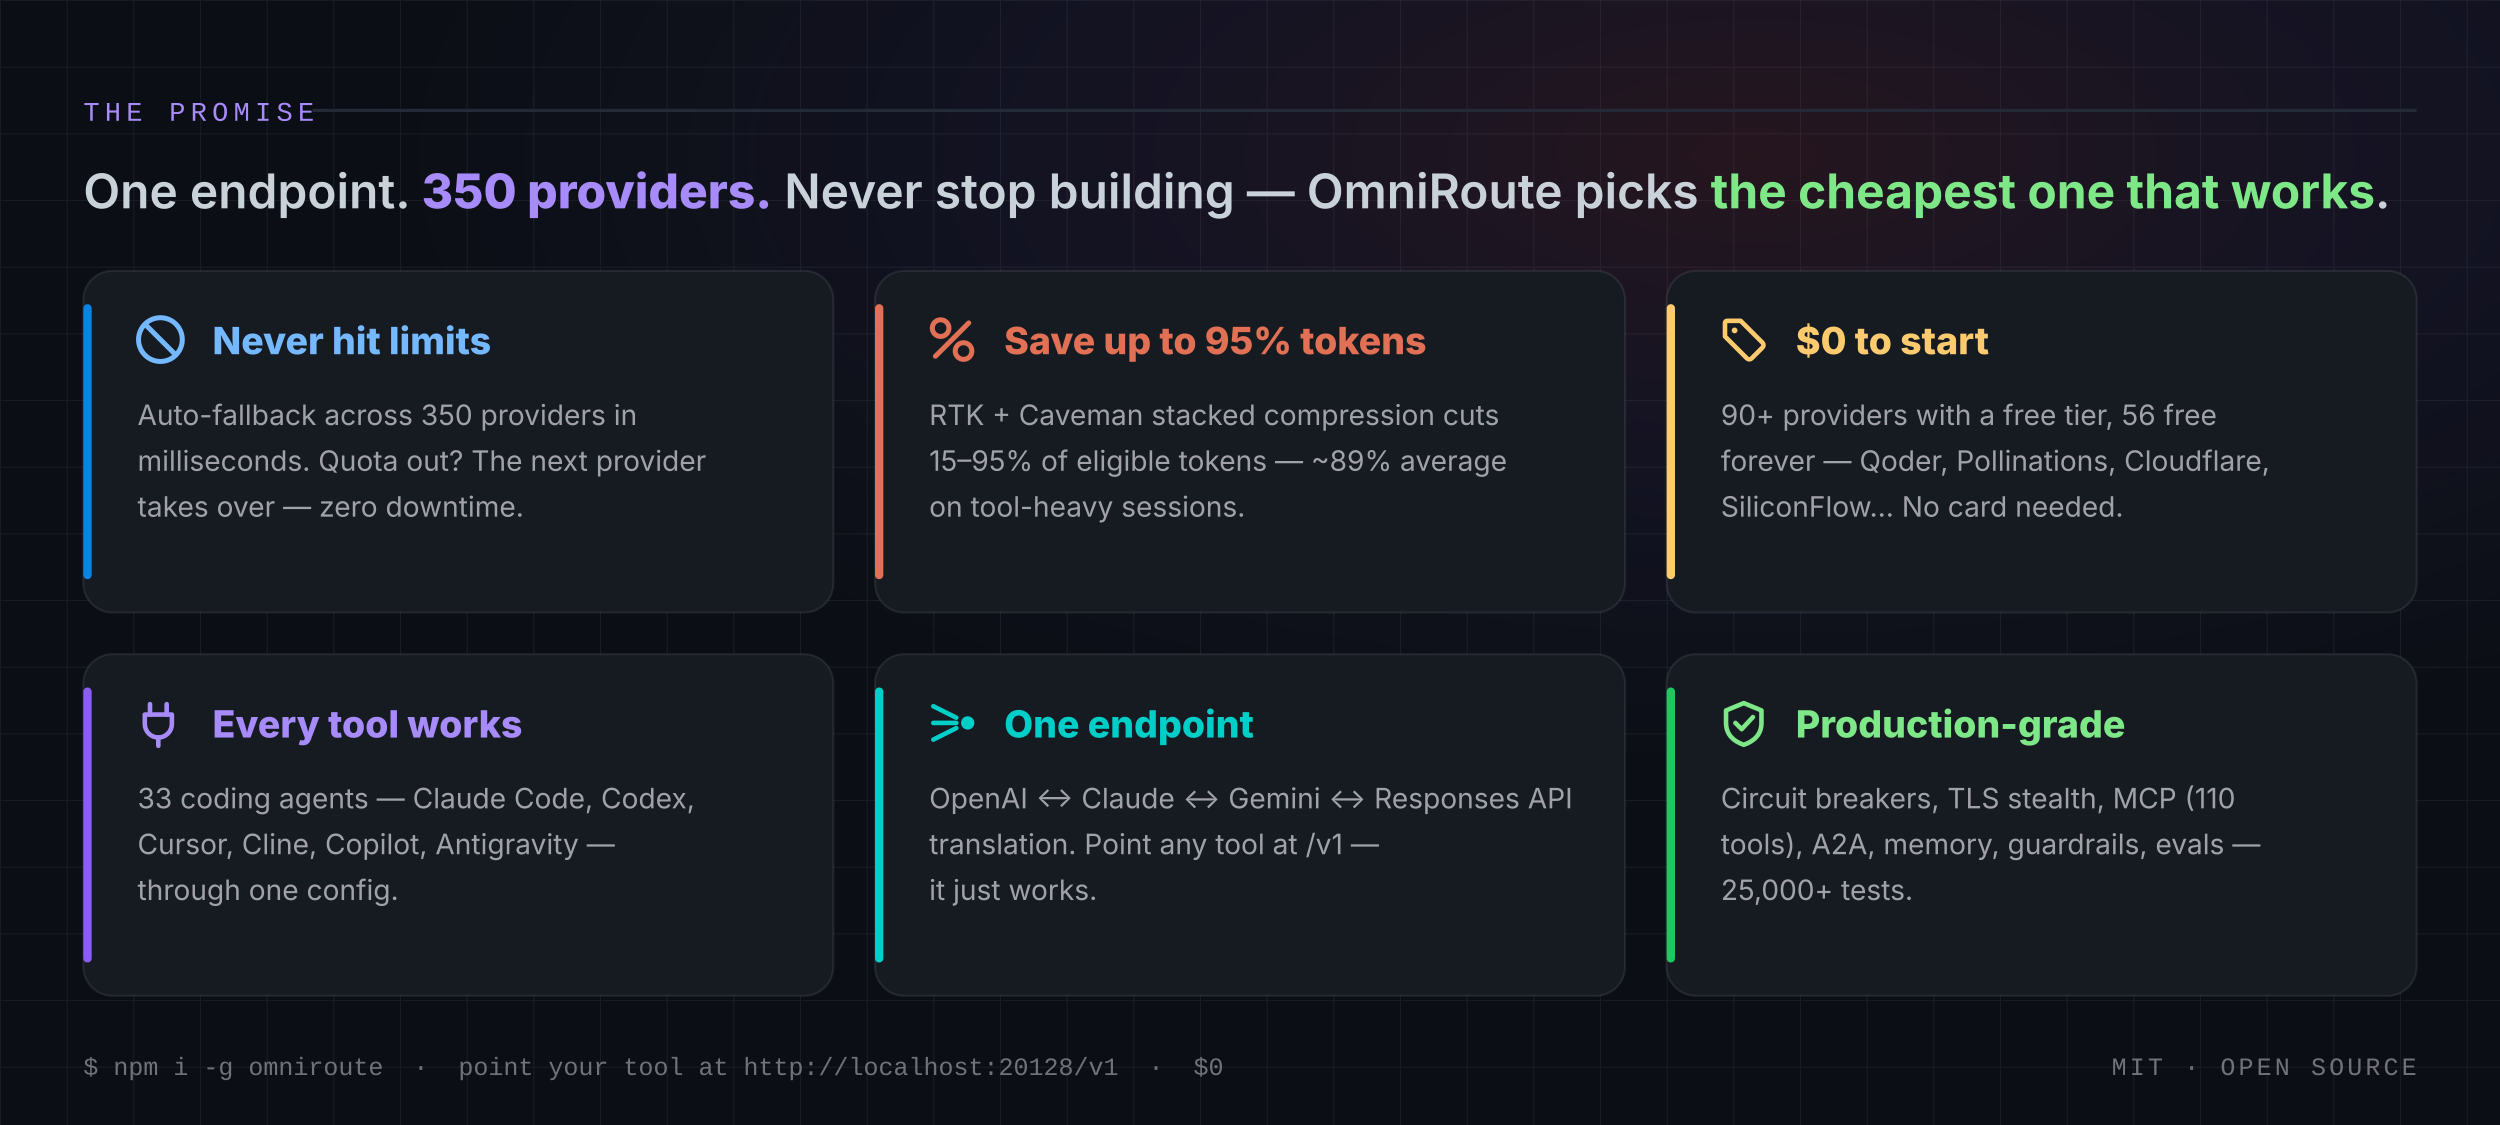
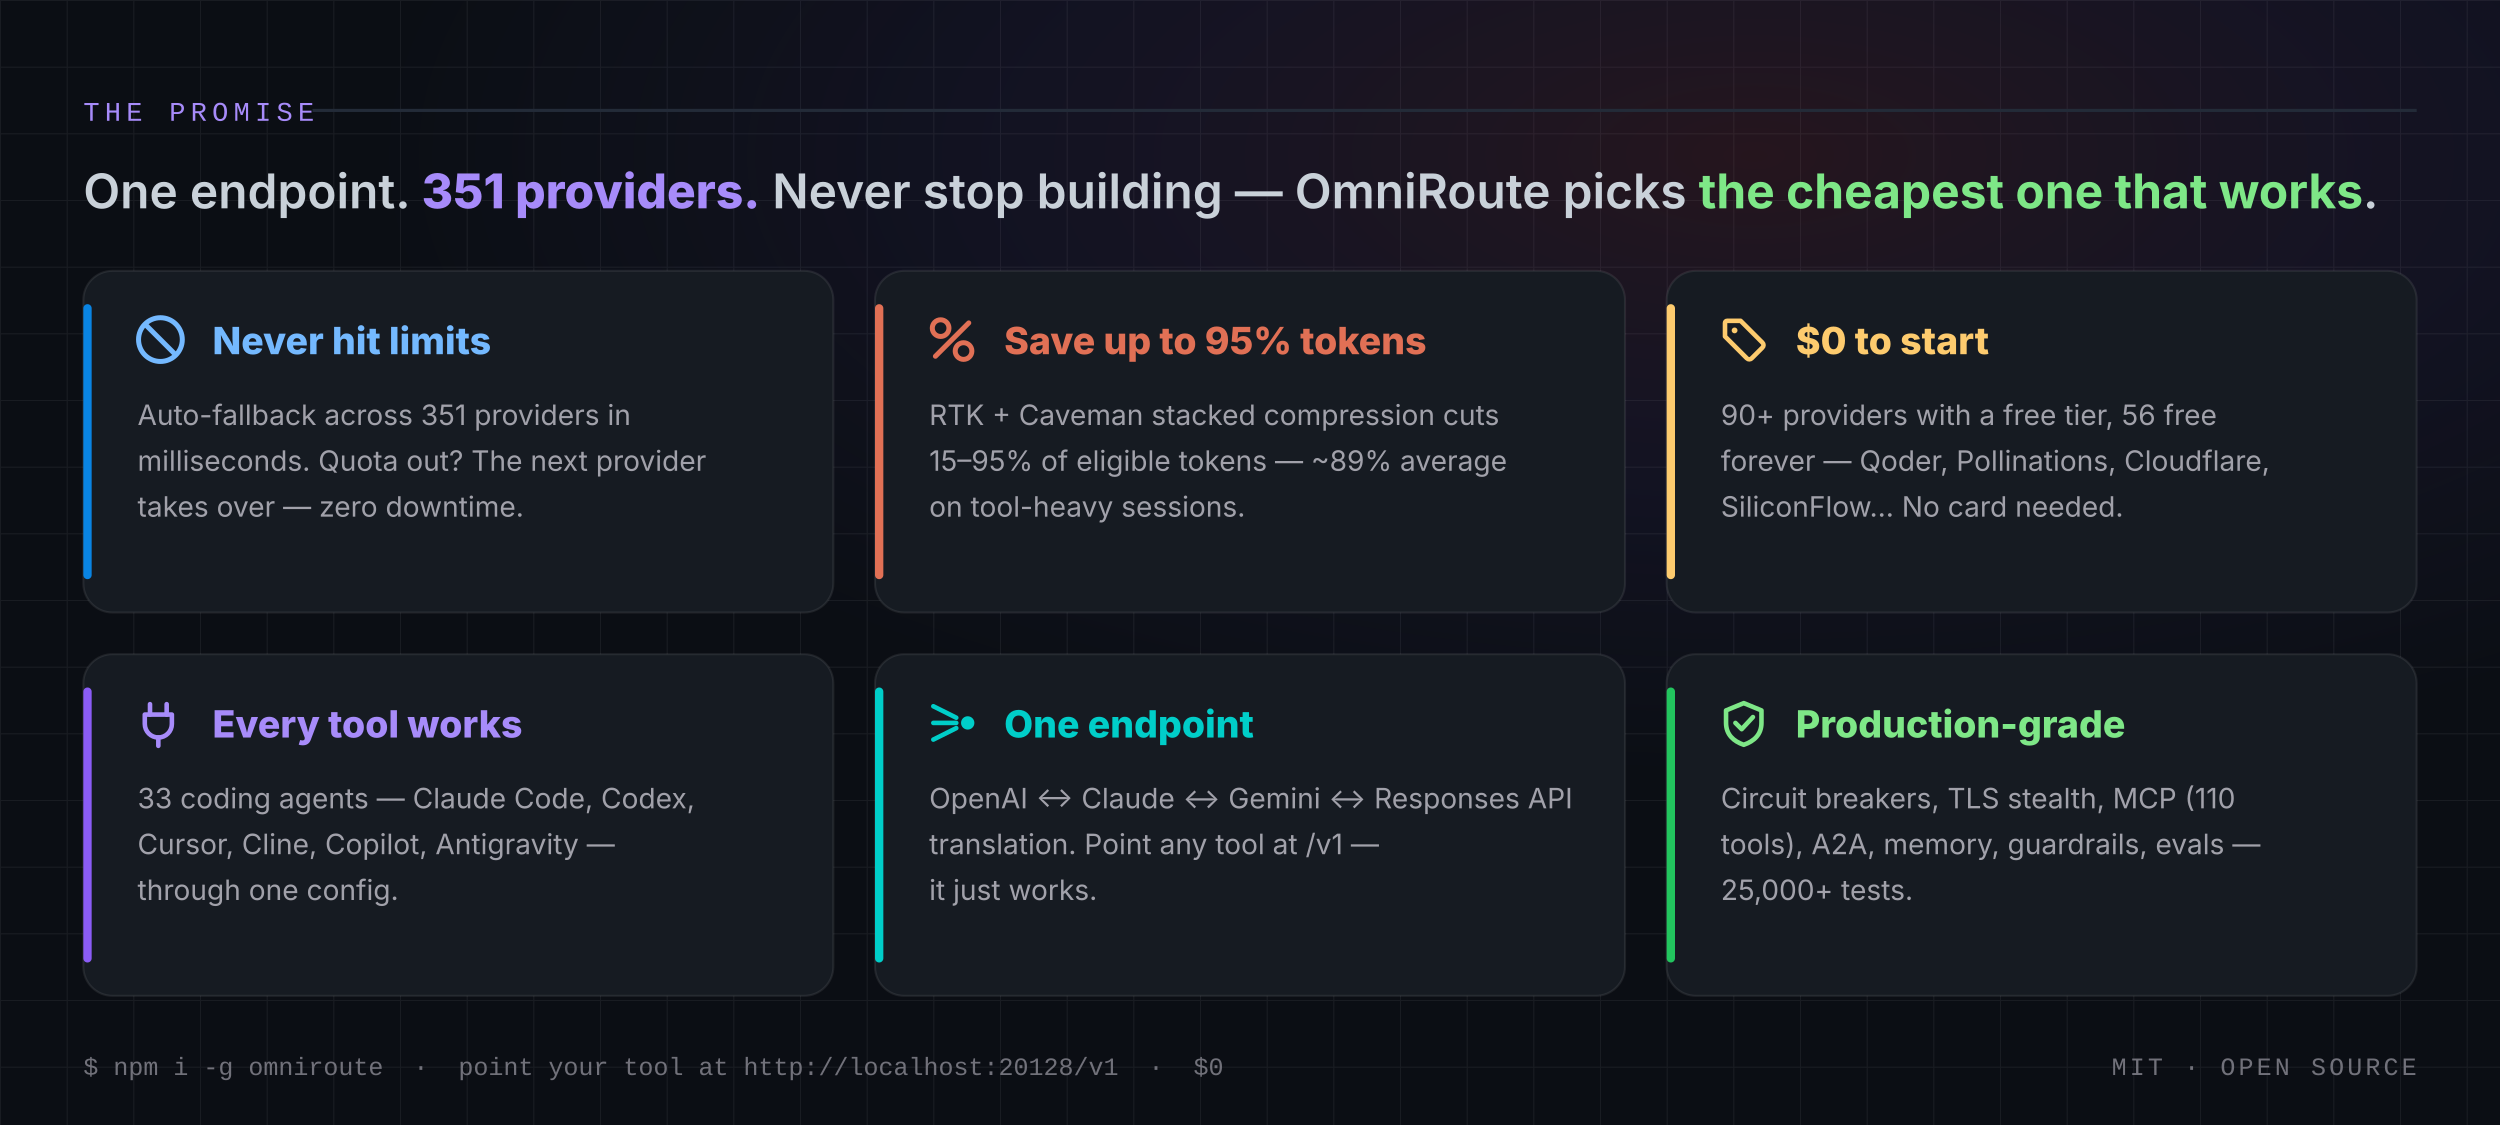
- <svg xmlns="http://www.w3.org/2000/svg" viewBox="0 0 1200 540" role="img" aria-label="The OmniRoute promise: one endpoint, 350 providers — never stop building, OmniRoute picks the cheapest one that works. Six pillars. Never hit limits: auto-fallback across 350 providers in milliseconds, quota out means the next provider takes over with zero downtime. Save up to 95 percent of tokens: RTK plus Caveman stacked compression cuts 15 to 95 percent of eligible tokens, about 89 percent average on tool-heavy sessions. Zero dollars to start: 90+ providers with a free tier, 56 free forever — Qoder, Pollinations, Cloudflare, SiliconFlow — no card needed. Every tool works: 33 coding agents including Claude Code, Codex, Cursor, Cline, Copilot and Antigravity through one config. One endpoint: OpenAI, Claude, Gemini and Responses API translation — point any tool at /v1 and it just works. Production-grade: circuit breakers, TLS stealth, MCP with 110 tools, A2A, memory, guardrails, evals — 25,000+ tests.">
+ <svg xmlns="http://www.w3.org/2000/svg" viewBox="0 0 1200 540" role="img" aria-label="The OmniRoute promise: one endpoint, 351 providers — never stop building, OmniRoute picks the cheapest one that works. Six pillars. Never hit limits: auto-fallback across 351 providers in milliseconds, quota out means the next provider takes over with zero downtime. Save up to 95 percent of tokens: RTK plus Caveman stacked compression cuts 15 to 95 percent of eligible tokens, about 89 percent average on tool-heavy sessions. Zero dollars to start: 90+ providers with a free tier, 56 free forever — Qoder, Pollinations, Cloudflare, SiliconFlow — no card needed. Every tool works: 33 coding agents including Claude Code, Codex, Cursor, Cline, Copilot and Antigravity through one config. One endpoint: OpenAI, Claude, Gemini and Responses API translation — point any tool at /v1 and it just works. Production-grade: circuit breakers, TLS stealth, MCP with 110 tools, A2A, memory, guardrails, evals — 25,000+ tests.">
  <defs>
    <pattern id="gridPaperP" width="32" height="32" patternUnits="userSpaceOnUse">
      <path d="M 32 0 L 0 0 0 32" fill="none" stroke="#ffffff" stroke-opacity="0.06" stroke-width="1" />
    </pattern>
    <radialGradient id="bgGlowP" cx="70%" cy="14%" r="55%">
      <stop offset="0%" stop-color="#e54d5e" stop-opacity="0.12" />
      <stop offset="55%" stop-color="#8b5cf6" stop-opacity="0.06" />
      <stop offset="100%" stop-color="#6366f1" stop-opacity="0" />
    </radialGradient>
  </defs>
  <rect width="1200" height="540" fill="#0b0e14" />
  <rect width="1200" height="540" fill="url(#gridPaperP)" />
  <rect width="1200" height="540" fill="url(#bgGlowP)" />
  <g>
    <text x="40" y="58" font-family="Consolas, 'Courier New', monospace" font-size="13" letter-spacing="2.5" fill="#a78bfa">THE PROMISE</text>
    <line x1="150" y1="53" x2="1160" y2="53" stroke="#232b38" stroke-width="1.5" />
  </g>
  <g>
-     <text x="40" y="100" font-family="Inter, 'Segoe UI', Arial, Helvetica, system-ui, sans-serif" font-size="23" font-weight="600" fill="#c9d1d9">One endpoint. <tspan fill="#a78bfa" font-weight="800">350 providers.</tspan> Never stop building — OmniRoute picks <tspan fill="#7ee787" font-weight="700">the cheapest one that works</tspan>.</text>
+     <text x="40" y="100" font-family="Inter, 'Segoe UI', Arial, Helvetica, system-ui, sans-serif" font-size="23" font-weight="600" fill="#c9d1d9">One endpoint. <tspan fill="#a78bfa" font-weight="800">351 providers.</tspan> Never stop building — OmniRoute picks <tspan fill="#7ee787" font-weight="700">the cheapest one that works</tspan>.</text>
  </g>
  <g font-family="Inter, 'Segoe UI', Arial, Helvetica, system-ui, sans-serif">
    <g>
      <rect x="40" y="130" width="360" height="164" rx="14" fill="#161b22" stroke="#ffffff" stroke-opacity="0.08" stroke-width="1" />
      <rect x="40" y="130" width="360" height="164" rx="14" fill="none" stroke="#74b9ff" stroke-width="1.5" opacity="0">
        <animate attributeName="opacity" values="0;0.9;0;0" keyTimes="0;0.055;0.12;1" dur="12s" begin="3s" repeatCount="indefinite" />
      </rect>
      <rect x="40" y="146" width="4" height="132" rx="2" fill="#0984e3" />
      <g transform="translate(66,152)" stroke="#74b9ff" stroke-width="2.4" fill="none" stroke-linecap="round">
        <circle cx="11" cy="11" r="10.5" />
        <line x1="3.9" y1="3.9" x2="18.1" y2="18.1" />
      </g>
      <text x="102" y="170" font-size="18" font-weight="800" fill="#74b9ff">Never hit limits</text>
-       <text x="66" y="204" font-size="13.5" fill="#a1a1aa">Auto-fallback across 350 providers in</text>
+       <text x="66" y="204" font-size="13.5" fill="#a1a1aa">Auto-fallback across 351 providers in</text>
      <text x="66" y="226" font-size="13.5" fill="#a1a1aa">milliseconds. Quota out? The next provider</text>
      <text x="66" y="248" font-size="13.5" fill="#a1a1aa">takes over — zero downtime.</text>
    </g>
    <g>
      <rect x="420" y="130" width="360" height="164" rx="14" fill="#161b22" stroke="#ffffff" stroke-opacity="0.08" stroke-width="1" />
      <rect x="420" y="130" width="360" height="164" rx="14" fill="none" stroke="#e17055" stroke-width="1.5" opacity="0">
        <animate attributeName="opacity" values="0;0;0.9;0;0" keyTimes="0;0.167;0.222;0.287;1" dur="12s" begin="3s" repeatCount="indefinite" />
      </rect>
      <rect x="420" y="146" width="4" height="132" rx="2" fill="#e17055" />
      <g transform="translate(446,152)" stroke="#e17055" stroke-width="2.4" fill="none" stroke-linecap="round">
        <circle cx="5.5" cy="5.5" r="4" />
        <circle cx="16.5" cy="16.5" r="4" />
        <line x1="19" y1="3" x2="3" y2="19" />
      </g>
      <text x="482" y="170" font-size="18" font-weight="800" fill="#e17055">Save up to 95% tokens</text>
      <text x="446" y="204" font-size="13.5" fill="#a1a1aa">RTK + Caveman stacked compression cuts</text>
      <text x="446" y="226" font-size="13.5" fill="#a1a1aa">15–95% of eligible tokens — ~89% average</text>
      <text x="446" y="248" font-size="13.5" fill="#a1a1aa">on tool-heavy sessions.</text>
    </g>
    <g>
      <rect x="800" y="130" width="360" height="164" rx="14" fill="#161b22" stroke="#ffffff" stroke-opacity="0.08" stroke-width="1" />
      <rect x="800" y="130" width="360" height="164" rx="14" fill="none" stroke="#fdcb6e" stroke-width="1.5" opacity="0">
        <animate attributeName="opacity" values="0;0;0.9;0;0" keyTimes="0;0.334;0.389;0.454;1" dur="12s" begin="3s" repeatCount="indefinite" />
      </rect>
      <rect x="800" y="146" width="4" height="132" rx="2" fill="#fdcb6e" />
      <g transform="translate(826,152)" stroke="#fdcb6e" stroke-width="2.2" fill="none" stroke-linecap="round" stroke-linejoin="round">
        <path d="M 2,9.5 L 2,3 A 1,1 0 0 1 3,2 L 9.5,2 L 20,12.5 A 1.6,1.6 0 0 1 20,14.8 L 14.8,20 A 1.6,1.6 0 0 1 12.5,20 Z" />
        <circle cx="6.6" cy="6.6" r="1.4" fill="#fdcb6e" stroke="none" />
      </g>
      <text x="862" y="170" font-size="18" font-weight="800" fill="#fdcb6e">$0 to start</text>
      <text x="826" y="204" font-size="13.5" fill="#a1a1aa">90+ providers with a free tier, 56 free</text>
      <text x="826" y="226" font-size="13.5" fill="#a1a1aa">forever — Qoder, Pollinations, Cloudflare,</text>
      <text x="826" y="248" font-size="13.5" fill="#a1a1aa">SiliconFlow… No card needed.</text>
    </g>
    <g>
      <rect x="40" y="314" width="360" height="164" rx="14" fill="#161b22" stroke="#ffffff" stroke-opacity="0.08" stroke-width="1" />
      <rect x="40" y="314" width="360" height="164" rx="14" fill="none" stroke="#a78bfa" stroke-width="1.5" opacity="0">
        <animate attributeName="opacity" values="0;0;0.9;0;0" keyTimes="0;0.5;0.555;0.62;1" dur="12s" begin="3s" repeatCount="indefinite" />
      </rect>
      <rect x="40" y="330" width="4" height="132" rx="2" fill="#8b5cf6" />
      <g transform="translate(66,336)" stroke="#a78bfa" stroke-width="2.2" fill="none" stroke-linecap="round" stroke-linejoin="round">
        <path d="M 6,2 L 6,7 M 14,2 L 14,7" />
        <path d="M 3.5,7 L 16.5,7 L 16.5,11.5 A 6.5,6.5 0 0 1 10,18 A 6.5,6.5 0 0 1 3.5,11.5 Z" />
        <path d="M 10,18 L 10,22" />
      </g>
      <text x="102" y="354" font-size="18" font-weight="800" fill="#a78bfa">Every tool works</text>
      <text x="66" y="388" font-size="13.5" fill="#a1a1aa">33 coding agents — Claude Code, Codex,</text>
      <text x="66" y="410" font-size="13.5" fill="#a1a1aa">Cursor, Cline, Copilot, Antigravity —</text>
      <text x="66" y="432" font-size="13.5" fill="#a1a1aa">through one config.</text>
    </g>
    <g>
      <rect x="420" y="314" width="360" height="164" rx="14" fill="#161b22" stroke="#ffffff" stroke-opacity="0.08" stroke-width="1" />
      <rect x="420" y="314" width="360" height="164" rx="14" fill="none" stroke="#00cec9" stroke-width="1.5" opacity="0">
        <animate attributeName="opacity" values="0;0;0.9;0;0" keyTimes="0;0.667;0.722;0.787;1" dur="12s" begin="3s" repeatCount="indefinite" />
      </rect>
      <rect x="420" y="330" width="4" height="132" rx="2" fill="#00cec9" />
      <g transform="translate(446,336)" stroke="#00cec9" stroke-width="2.2" fill="none" stroke-linecap="round">
        <path d="M 2,3 L 13,8.5 M 2,11 L 13,11 M 2,19 L 13,13.5" />
        <circle cx="18.5" cy="11" r="3.2" fill="#00cec9" stroke="none" />
      </g>
      <text x="482" y="354" font-size="18" font-weight="800" fill="#00cec9">One endpoint</text>
      <text x="446" y="388" font-size="13.5" fill="#a1a1aa">OpenAI ↔ Claude ↔ Gemini ↔ Responses API</text>
      <text x="446" y="410" font-size="13.5" fill="#a1a1aa">translation. Point any tool at /v1 —</text>
      <text x="446" y="432" font-size="13.5" fill="#a1a1aa">it just works.</text>
    </g>
    <g>
      <rect x="800" y="314" width="360" height="164" rx="14" fill="#161b22" stroke="#ffffff" stroke-opacity="0.08" stroke-width="1" />
      <rect x="800" y="314" width="360" height="164" rx="14" fill="none" stroke="#7ee787" stroke-width="1.5" opacity="0">
        <animate attributeName="opacity" values="0;0;0.9;0;0" keyTimes="0;0.834;0.889;0.954;1" dur="12s" begin="3s" repeatCount="indefinite" />
      </rect>
      <rect x="800" y="330" width="4" height="132" rx="2" fill="#22c55e" />
      <g transform="translate(826,336)" stroke="#7ee787" stroke-width="2.2" fill="none" stroke-linecap="round" stroke-linejoin="round">
        <path d="M 11,1.5 L 19.5,5 L 19.5,11 C 19.5,16.5 16,19.8 11,21.5 C 6,19.8 2.5,16.5 2.5,11 L 2.5,5 Z" />
        <path d="M 7,11 L 10,14 L 15.4,8.2" />
      </g>
      <text x="862" y="354" font-size="18" font-weight="800" fill="#7ee787">Production-grade</text>
      <text x="826" y="388" font-size="13.5" fill="#a1a1aa">Circuit breakers, TLS stealth, MCP (110</text>
      <text x="826" y="410" font-size="13.5" fill="#a1a1aa">tools), A2A, memory, guardrails, evals —</text>
      <text x="826" y="432" font-size="13.5" fill="#a1a1aa">25,000+ tests.</text>
    </g>
  </g>
  <g>
    <text x="40" y="516" font-family="Consolas, 'Courier New', monospace" font-size="12" fill="#71717a">$ npm i -g omniroute  ·  point your tool at http://localhost:20128/v1  ·  $0</text>
    <text x="1160" y="516" text-anchor="end" font-family="Consolas, 'Courier New', monospace" font-size="12" letter-spacing="1.5" fill="#71717a">MIT · OPEN SOURCE</text>
  </g>
</svg>
